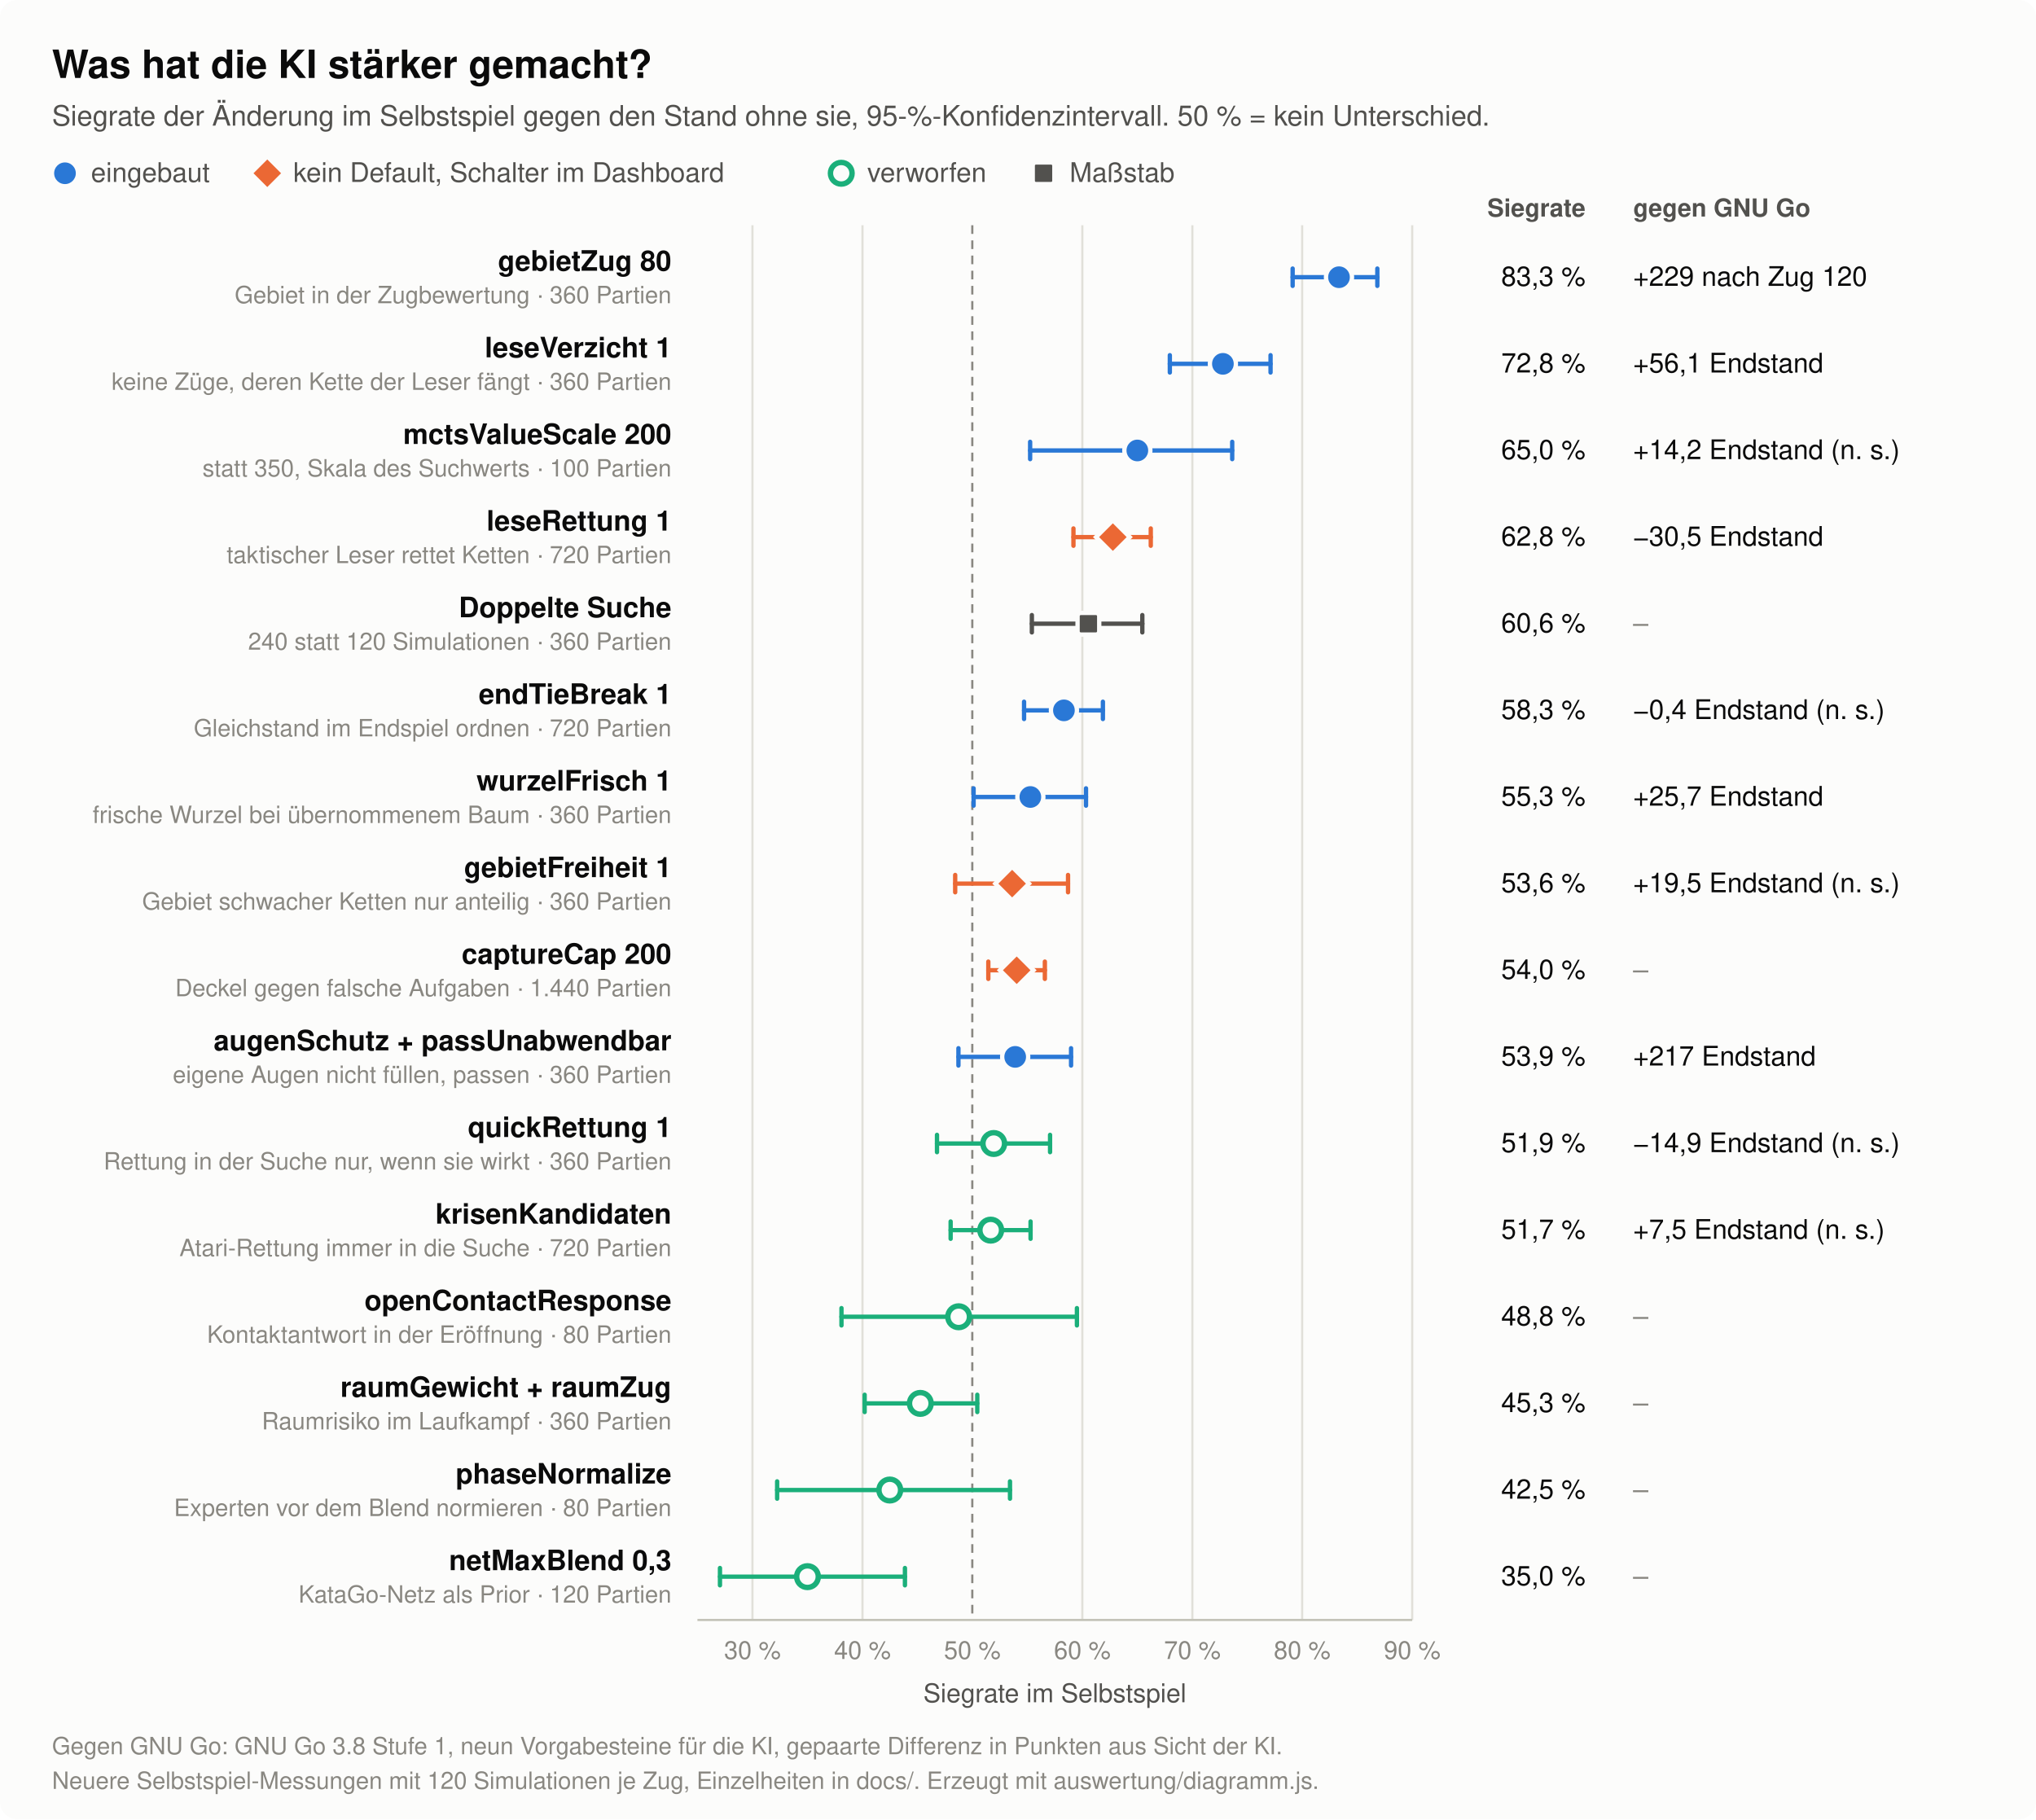
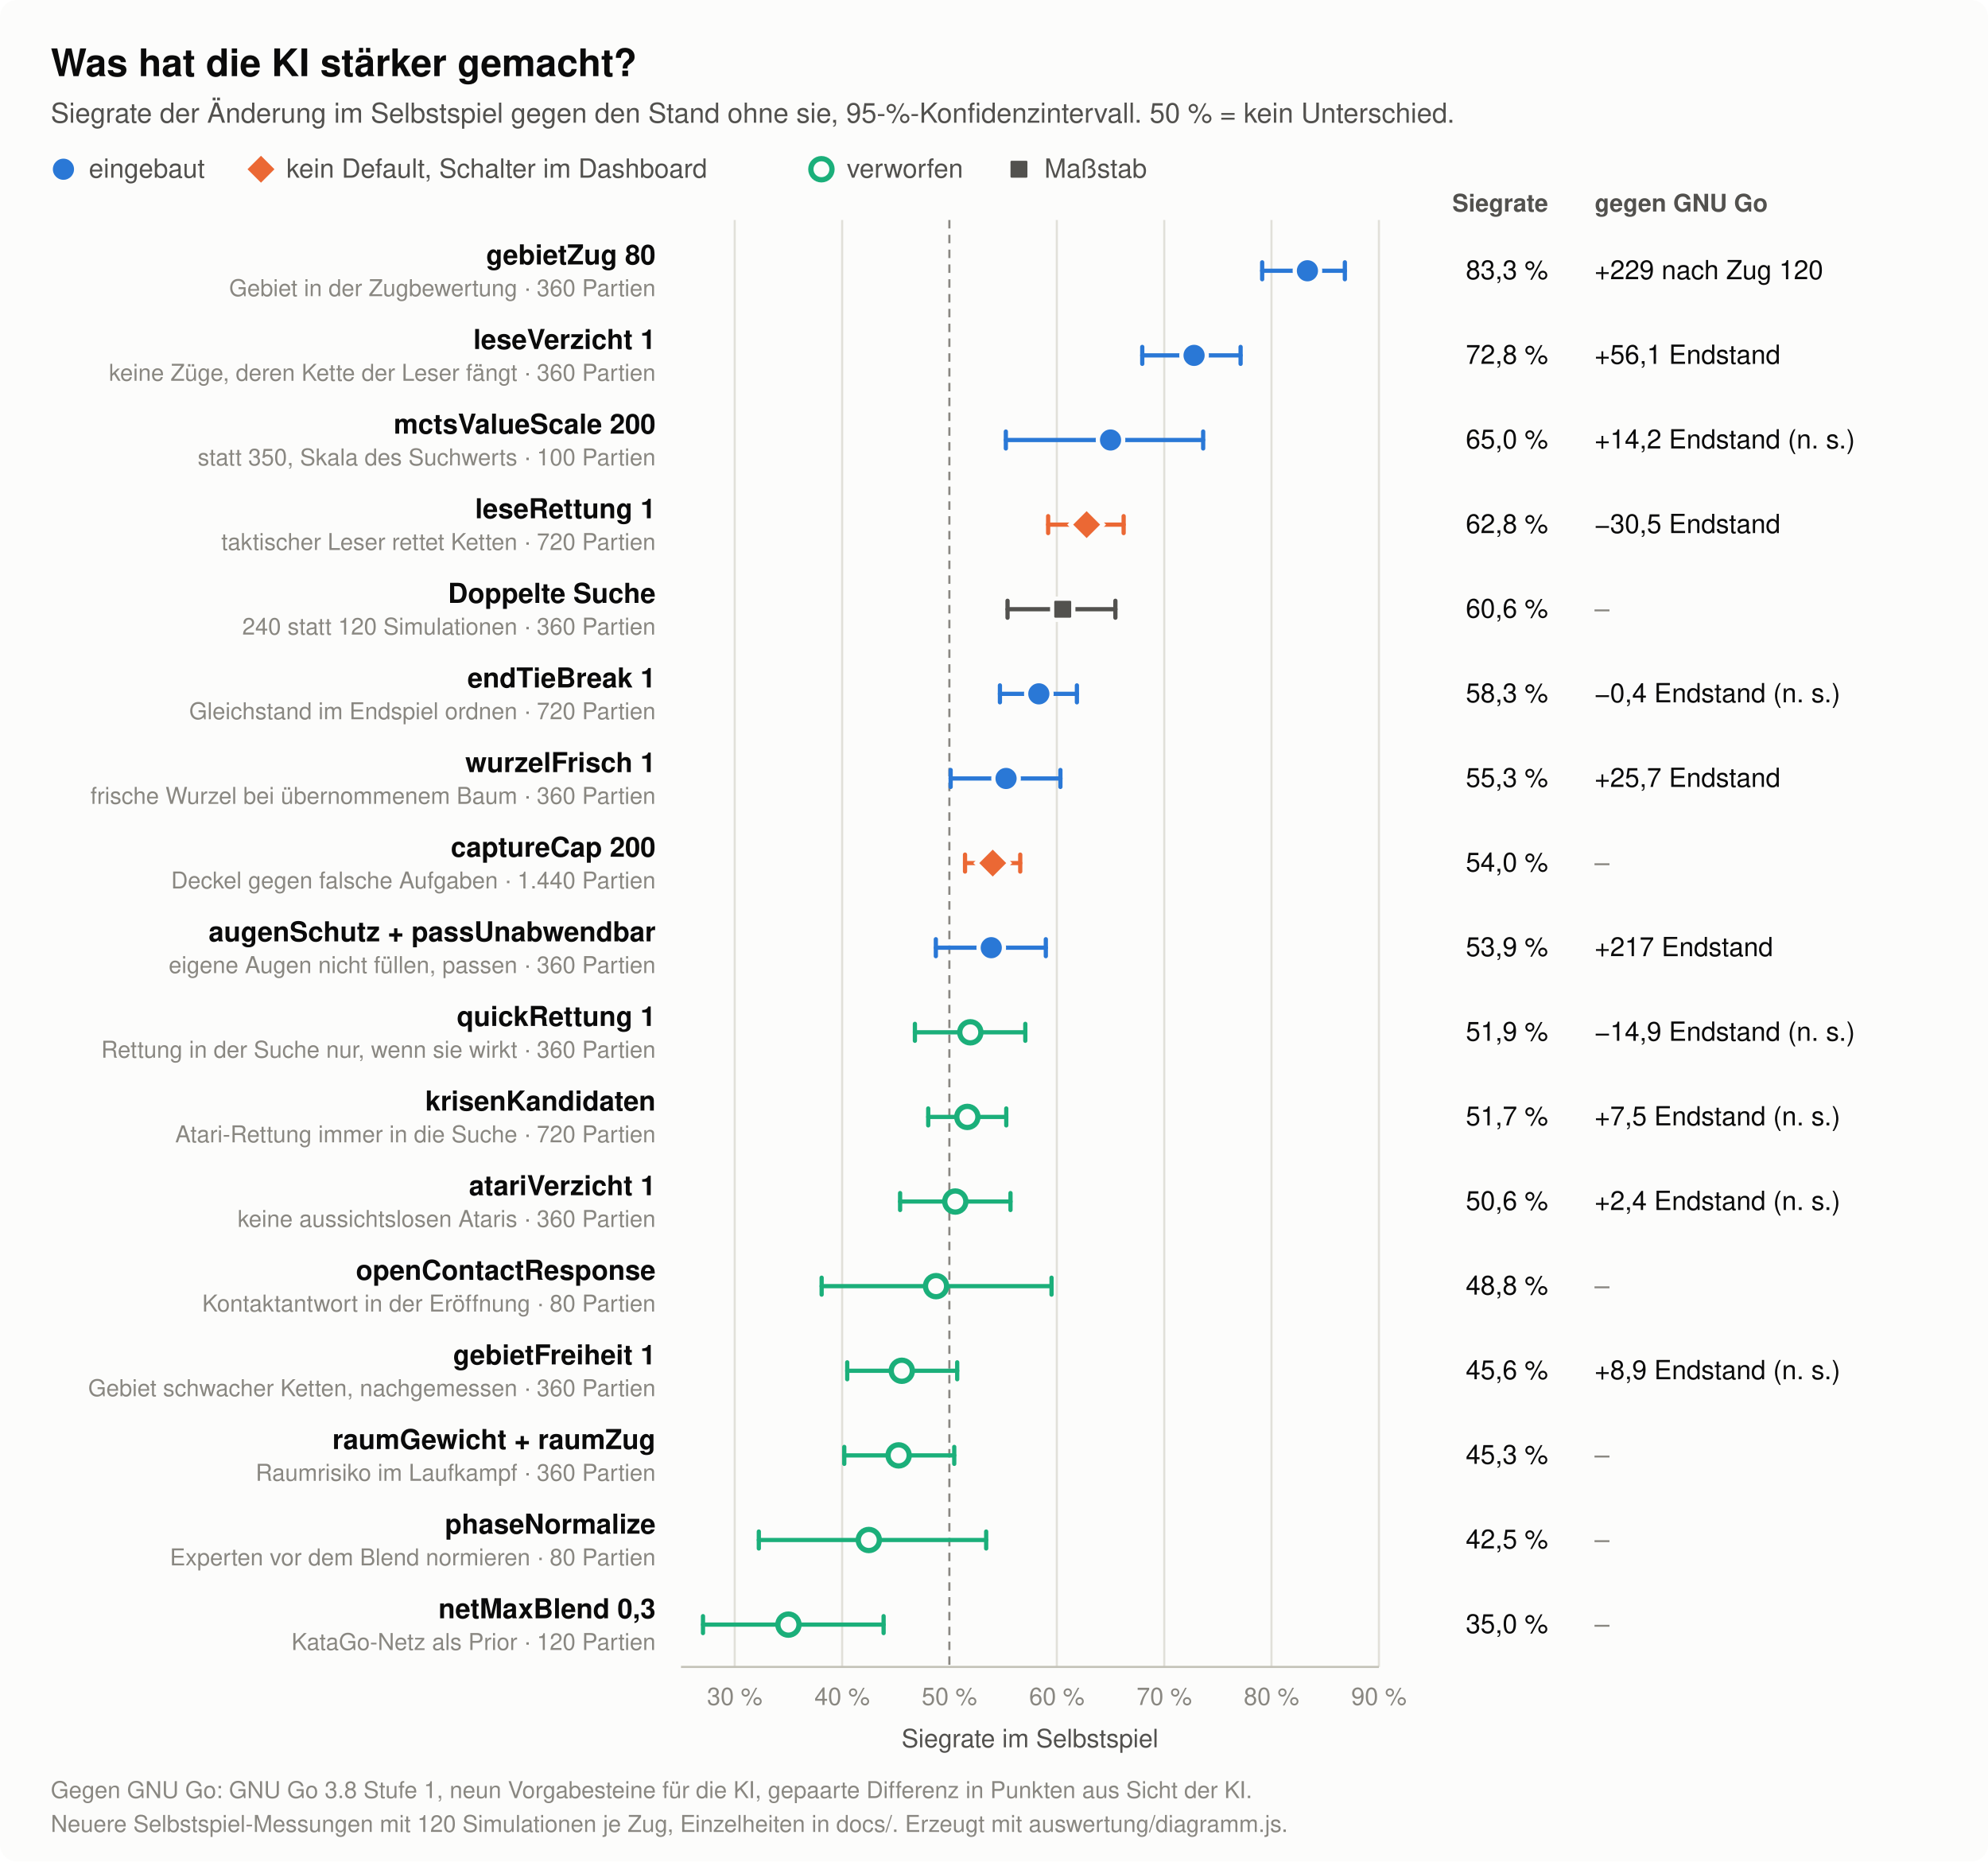
- <svg xmlns="http://www.w3.org/2000/svg" width="940" height="840" viewBox="0 0 940 840" font-family="system-ui, -apple-system, 'Segoe UI', Helvetica, Arial, sans-serif" role="img" aria-labelledby="titel beschr">
-   <rect width="940" height="840" rx="8" fill="#fcfcfb" />
+ <svg xmlns="http://www.w3.org/2000/svg" width="940" height="880" viewBox="0 0 940 880" font-family="system-ui, -apple-system, 'Segoe UI', Helvetica, Arial, sans-serif" role="img" aria-labelledby="titel beschr">
+   <rect width="940" height="880" rx="8" fill="#fcfcfb" />
  <text x="24" y="36" font-size="18" font-weight="600" fill="#0b0b0b">Was hat die KI stärker gemacht?</text>
  <text x="24" y="58" font-size="13" fill="#52514e">Siegrate der Änderung im Selbstspiel gegen den Stand ohne sie, 95-%-Konfidenzintervall. 50 % = kein Unterschied.</text>
  <circle cx="30.0" cy="80" r="6" fill="#2a78d6" stroke="#fcfcfb" stroke-width="2" />
  <text x="42" y="84" font-size="12.5" fill="#52514e">eingebaut</text>
  <rect x="117.9" y="74.5" width="11" height="11" fill="#eb6834" stroke="#fcfcfb" stroke-width="2" transform="rotate(45 123.4 80)" />
  <text x="135.4" y="84" font-size="12.5" fill="#52514e">kein Default, Schalter im Dashboard</text>
  <circle cx="388.4" cy="80" r="5" fill="#fcfcfb" stroke="#1baf7a" stroke-width="2.5" />
  <text x="400.4" y="84" font-size="12.5" fill="#52514e">verworfen</text>
  <rect x="476.8" y="75" width="10" height="10" rx="1.5" fill="#52514e" stroke="#fcfcfb" stroke-width="2" />
  <text x="493.8" y="84" font-size="12.5" fill="#52514e">Maßstab</text>
-   <line x1="347.4" y1="104" x2="347.4" y2="748" stroke="#e1e0d9" stroke-width="1" />
-   <text x="347.4" y="766" font-size="11.5" fill="#898781" text-anchor="middle">30 %</text>
-   <line x1="398.2" y1="104" x2="398.2" y2="748" stroke="#e1e0d9" stroke-width="1" />
-   <text x="398.2" y="766" font-size="11.5" fill="#898781" text-anchor="middle">40 %</text>
-   <line x1="448.9" y1="104" x2="448.9" y2="748" stroke="#898781" stroke-width="1" stroke-dasharray="4 3" />
-   <text x="448.9" y="766" font-size="11.5" fill="#898781" text-anchor="middle">50 %</text>
-   <line x1="499.7" y1="104" x2="499.7" y2="748" stroke="#e1e0d9" stroke-width="1" />
-   <text x="499.7" y="766" font-size="11.5" fill="#898781" text-anchor="middle">60 %</text>
-   <line x1="550.5" y1="104" x2="550.5" y2="748" stroke="#e1e0d9" stroke-width="1" />
-   <text x="550.5" y="766" font-size="11.5" fill="#898781" text-anchor="middle">70 %</text>
-   <line x1="601.2" y1="104" x2="601.2" y2="748" stroke="#e1e0d9" stroke-width="1" />
-   <text x="601.2" y="766" font-size="11.5" fill="#898781" text-anchor="middle">80 %</text>
-   <line x1="652.0" y1="104" x2="652.0" y2="748" stroke="#e1e0d9" stroke-width="1" />
-   <text x="652.0" y="766" font-size="11.5" fill="#898781" text-anchor="middle">90 %</text>
-   <line x1="322" y1="748" x2="652" y2="748" stroke="#c3c2b7" stroke-width="1" />
-   <text x="487" y="786" font-size="12" fill="#52514e" text-anchor="middle">Siegrate im Selbstspiel</text>
+   <line x1="347.4" y1="104" x2="347.4" y2="788" stroke="#e1e0d9" stroke-width="1" />
+   <text x="347.4" y="806" font-size="11.5" fill="#898781" text-anchor="middle">30 %</text>
+   <line x1="398.2" y1="104" x2="398.2" y2="788" stroke="#e1e0d9" stroke-width="1" />
+   <text x="398.2" y="806" font-size="11.5" fill="#898781" text-anchor="middle">40 %</text>
+   <line x1="448.9" y1="104" x2="448.9" y2="788" stroke="#898781" stroke-width="1" stroke-dasharray="4 3" />
+   <text x="448.9" y="806" font-size="11.5" fill="#898781" text-anchor="middle">50 %</text>
+   <line x1="499.7" y1="104" x2="499.7" y2="788" stroke="#e1e0d9" stroke-width="1" />
+   <text x="499.7" y="806" font-size="11.5" fill="#898781" text-anchor="middle">60 %</text>
+   <line x1="550.5" y1="104" x2="550.5" y2="788" stroke="#e1e0d9" stroke-width="1" />
+   <text x="550.5" y="806" font-size="11.5" fill="#898781" text-anchor="middle">70 %</text>
+   <line x1="601.2" y1="104" x2="601.2" y2="788" stroke="#e1e0d9" stroke-width="1" />
+   <text x="601.2" y="806" font-size="11.5" fill="#898781" text-anchor="middle">80 %</text>
+   <line x1="652.0" y1="104" x2="652.0" y2="788" stroke="#e1e0d9" stroke-width="1" />
+   <text x="652.0" y="806" font-size="11.5" fill="#898781" text-anchor="middle">90 %</text>
+   <line x1="322" y1="788" x2="652" y2="788" stroke="#c3c2b7" stroke-width="1" />
+   <text x="487" y="826" font-size="12" fill="#52514e" text-anchor="middle">Siegrate im Selbstspiel</text>
  <text x="732" y="100" font-size="11.5" font-weight="600" fill="#52514e" text-anchor="end">Siegrate</text>
  <text x="754" y="100" font-size="11.5" font-weight="600" fill="#52514e">gegen GNU Go</text>
  <text x="310" y="125" font-size="13" font-weight="600" fill="#0b0b0b" text-anchor="end">gebietZug 80</text>
  <text x="310" y="140" font-size="11" fill="#898781" text-anchor="end">Gebiet in der Zugbewertung · 360 Partien</text>
  <line x1="596.8" y1="128" x2="635.9" y2="128" stroke="#2a78d6" stroke-width="2" stroke-linecap="round" />
  <line x1="596.8" y1="124" x2="596.8" y2="132" stroke="#2a78d6" stroke-width="2" stroke-linecap="round" />
  <line x1="635.9" y1="124" x2="635.9" y2="132" stroke="#2a78d6" stroke-width="2" stroke-linecap="round" />
  <circle cx="618.2" cy="128" r="6" fill="#2a78d6" stroke="#fcfcfb" stroke-width="2" />
  <text x="732" y="132" font-size="12.5" fill="#0b0b0b" text-anchor="end" style="font-variant-numeric: tabular-nums">83,3 %</text>
  <text x="754" y="132" font-size="12.5" fill="#0b0b0b">+229 nach Zug 120</text>
  <text x="310" y="165" font-size="13" font-weight="600" fill="#0b0b0b" text-anchor="end">leseVerzicht 1</text>
  <text x="310" y="180" font-size="11" fill="#898781" text-anchor="end">keine Züge, deren Kette der Leser fängt · 360 Partien</text>
  <line x1="540.1" y1="168" x2="586.6" y2="168" stroke="#2a78d6" stroke-width="2" stroke-linecap="round" />
  <line x1="540.1" y1="164" x2="540.1" y2="172" stroke="#2a78d6" stroke-width="2" stroke-linecap="round" />
  <line x1="586.6" y1="164" x2="586.6" y2="172" stroke="#2a78d6" stroke-width="2" stroke-linecap="round" />
  <circle cx="564.6" cy="168" r="6" fill="#2a78d6" stroke="#fcfcfb" stroke-width="2" />
  <text x="732" y="172" font-size="12.5" fill="#0b0b0b" text-anchor="end" style="font-variant-numeric: tabular-nums">72,8 %</text>
  <text x="754" y="172" font-size="12.5" fill="#0b0b0b">+56,1 Endstand</text>
  <text x="310" y="205" font-size="13" font-weight="600" fill="#0b0b0b" text-anchor="end">mctsValueScale 200</text>
  <text x="310" y="220" font-size="11" fill="#898781" text-anchor="end">statt 350, Skala des Suchwerts · 100 Partien</text>
  <line x1="475.6" y1="208" x2="568.9" y2="208" stroke="#2a78d6" stroke-width="2" stroke-linecap="round" />
  <line x1="475.6" y1="204" x2="475.6" y2="212" stroke="#2a78d6" stroke-width="2" stroke-linecap="round" />
  <line x1="568.9" y1="204" x2="568.9" y2="212" stroke="#2a78d6" stroke-width="2" stroke-linecap="round" />
  <circle cx="525.1" cy="208" r="6" fill="#2a78d6" stroke="#fcfcfb" stroke-width="2" />
  <text x="732" y="212" font-size="12.5" fill="#0b0b0b" text-anchor="end" style="font-variant-numeric: tabular-nums">65,0 %</text>
  <text x="754" y="212" font-size="12.5" fill="#0b0b0b">+14,2 Endstand (n. s.)</text>
  <text x="310" y="245" font-size="13" font-weight="600" fill="#0b0b0b" text-anchor="end">leseRettung 1</text>
  <text x="310" y="260" font-size="11" fill="#898781" text-anchor="end">taktischer Leser rettet Ketten · 720 Partien</text>
  <line x1="495.6" y1="248" x2="531.3" y2="248" stroke="#eb6834" stroke-width="2" stroke-linecap="round" />
  <line x1="495.6" y1="244" x2="495.6" y2="252" stroke="#eb6834" stroke-width="2" stroke-linecap="round" />
  <line x1="531.3" y1="244" x2="531.3" y2="252" stroke="#eb6834" stroke-width="2" stroke-linecap="round" />
  <rect x="508.3" y="242.5" width="11" height="11" fill="#eb6834" stroke="#fcfcfb" stroke-width="2" transform="rotate(45 513.8 248)" />
  <text x="732" y="252" font-size="12.5" fill="#0b0b0b" text-anchor="end" style="font-variant-numeric: tabular-nums">62,8 %</text>
  <text x="754" y="252" font-size="12.5" fill="#0b0b0b">−30,5 Endstand</text>
  <text x="310" y="285" font-size="13" font-weight="600" fill="#0b0b0b" text-anchor="end">Doppelte Suche</text>
  <text x="310" y="300" font-size="11" fill="#898781" text-anchor="end">240 statt 120 Simulationen · 360 Partien</text>
  <line x1="476.4" y1="288" x2="527.4" y2="288" stroke="#52514e" stroke-width="2" stroke-linecap="round" />
  <line x1="476.4" y1="284" x2="476.4" y2="292" stroke="#52514e" stroke-width="2" stroke-linecap="round" />
  <line x1="527.4" y1="284" x2="527.4" y2="292" stroke="#52514e" stroke-width="2" stroke-linecap="round" />
  <rect x="497.5" y="283" width="10" height="10" rx="1.5" fill="#52514e" stroke="#fcfcfb" stroke-width="2" />
  <text x="732" y="292" font-size="12.5" fill="#0b0b0b" text-anchor="end" style="font-variant-numeric: tabular-nums">60,6 %</text>
  <text x="754" y="292" font-size="12.5" fill="#898781">–</text>
  <text x="310" y="325" font-size="13" font-weight="600" fill="#0b0b0b" text-anchor="end">endTieBreak 1</text>
  <text x="310" y="340" font-size="11" fill="#898781" text-anchor="end">Gleichstand im Endspiel ordnen · 720 Partien</text>
  <line x1="472.8" y1="328" x2="509.2" y2="328" stroke="#2a78d6" stroke-width="2" stroke-linecap="round" />
  <line x1="472.8" y1="324" x2="472.8" y2="332" stroke="#2a78d6" stroke-width="2" stroke-linecap="round" />
  <line x1="509.2" y1="324" x2="509.2" y2="332" stroke="#2a78d6" stroke-width="2" stroke-linecap="round" />
  <circle cx="491.2" cy="328" r="6" fill="#2a78d6" stroke="#fcfcfb" stroke-width="2" />
  <text x="732" y="332" font-size="12.5" fill="#0b0b0b" text-anchor="end" style="font-variant-numeric: tabular-nums">58,3 %</text>
  <text x="754" y="332" font-size="12.5" fill="#0b0b0b">−0,4 Endstand (n. s.)</text>
  <text x="310" y="365" font-size="13" font-weight="600" fill="#0b0b0b" text-anchor="end">wurzelFrisch 1</text>
  <text x="310" y="380" font-size="11" fill="#898781" text-anchor="end">frische Wurzel bei übernommenem Baum · 360 Partien</text>
  <line x1="449.5" y1="368" x2="501.4" y2="368" stroke="#2a78d6" stroke-width="2" stroke-linecap="round" />
  <line x1="449.5" y1="364" x2="449.5" y2="372" stroke="#2a78d6" stroke-width="2" stroke-linecap="round" />
  <line x1="501.4" y1="364" x2="501.4" y2="372" stroke="#2a78d6" stroke-width="2" stroke-linecap="round" />
  <circle cx="475.7" cy="368" r="6" fill="#2a78d6" stroke="#fcfcfb" stroke-width="2" />
  <text x="732" y="372" font-size="12.5" fill="#0b0b0b" text-anchor="end" style="font-variant-numeric: tabular-nums">55,3 %</text>
  <text x="754" y="372" font-size="12.5" fill="#0b0b0b">+25,7 Endstand</text>
-   <text x="310" y="405" font-size="13" font-weight="600" fill="#0b0b0b" text-anchor="end">gebietFreiheit 1</text>
-   <text x="310" y="420" font-size="11" fill="#898781" text-anchor="end">Gebiet schwacher Ketten nur anteilig · 360 Partien</text>
-   <line x1="441.0" y1="408" x2="493.1" y2="408" stroke="#eb6834" stroke-width="2" stroke-linecap="round" />
-   <line x1="441.0" y1="404" x2="441.0" y2="412" stroke="#eb6834" stroke-width="2" stroke-linecap="round" />
-   <line x1="493.1" y1="404" x2="493.1" y2="412" stroke="#eb6834" stroke-width="2" stroke-linecap="round" />
-   <rect x="461.8" y="402.5" width="11" height="11" fill="#eb6834" stroke="#fcfcfb" stroke-width="2" transform="rotate(45 467.3 408)" />
-   <text x="732" y="412" font-size="12.5" fill="#0b0b0b" text-anchor="end" style="font-variant-numeric: tabular-nums">53,6 %</text>
-   <text x="754" y="412" font-size="12.5" fill="#0b0b0b">+19,5 Endstand (n. s.)</text>
-   <text x="310" y="445" font-size="13" font-weight="600" fill="#0b0b0b" text-anchor="end">captureCap 200</text>
-   <text x="310" y="460" font-size="11" fill="#898781" text-anchor="end">Deckel gegen falsche Aufgaben · 1.440 Partien</text>
-   <line x1="456.3" y1="448" x2="482.4" y2="448" stroke="#eb6834" stroke-width="2" stroke-linecap="round" />
-   <line x1="456.3" y1="444" x2="456.3" y2="452" stroke="#eb6834" stroke-width="2" stroke-linecap="round" />
-   <line x1="482.4" y1="444" x2="482.4" y2="452" stroke="#eb6834" stroke-width="2" stroke-linecap="round" />
-   <rect x="463.9" y="442.5" width="11" height="11" fill="#eb6834" stroke="#fcfcfb" stroke-width="2" transform="rotate(45 469.4 448)" />
-   <text x="732" y="452" font-size="12.5" fill="#0b0b0b" text-anchor="end" style="font-variant-numeric: tabular-nums">54,0 %</text>
-   <text x="754" y="452" font-size="12.5" fill="#898781">–</text>
-   <text x="310" y="485" font-size="13" font-weight="600" fill="#0b0b0b" text-anchor="end">augenSchutz + passUnabwendbar</text>
-   <text x="310" y="500" font-size="11" fill="#898781" text-anchor="end">eigene Augen nicht füllen, passen · 360 Partien</text>
-   <line x1="442.5" y1="488" x2="494.5" y2="488" stroke="#2a78d6" stroke-width="2" stroke-linecap="round" />
-   <line x1="442.5" y1="484" x2="442.5" y2="492" stroke="#2a78d6" stroke-width="2" stroke-linecap="round" />
-   <line x1="494.5" y1="484" x2="494.5" y2="492" stroke="#2a78d6" stroke-width="2" stroke-linecap="round" />
-   <circle cx="468.7" cy="488" r="6" fill="#2a78d6" stroke="#fcfcfb" stroke-width="2" />
-   <text x="732" y="492" font-size="12.5" fill="#0b0b0b" text-anchor="end" style="font-variant-numeric: tabular-nums">53,9 %</text>
-   <text x="754" y="492" font-size="12.5" fill="#0b0b0b">+217 Endstand</text>
-   <text x="310" y="525" font-size="13" font-weight="600" fill="#0b0b0b" text-anchor="end">quickRettung 1</text>
-   <text x="310" y="540" font-size="11" fill="#898781" text-anchor="end">Rettung in der Suche nur, wenn sie wirkt · 360 Partien</text>
-   <line x1="432.6" y1="528" x2="484.8" y2="528" stroke="#1baf7a" stroke-width="2" stroke-linecap="round" />
-   <line x1="432.6" y1="524" x2="432.6" y2="532" stroke="#1baf7a" stroke-width="2" stroke-linecap="round" />
-   <line x1="484.8" y1="524" x2="484.8" y2="532" stroke="#1baf7a" stroke-width="2" stroke-linecap="round" />
-   <circle cx="458.8" cy="528" r="5" fill="#fcfcfb" stroke="#1baf7a" stroke-width="2.5" />
-   <text x="732" y="532" font-size="12.5" fill="#0b0b0b" text-anchor="end" style="font-variant-numeric: tabular-nums">51,9 %</text>
-   <text x="754" y="532" font-size="12.5" fill="#0b0b0b">−14,9 Endstand (n. s.)</text>
-   <text x="310" y="565" font-size="13" font-weight="600" fill="#0b0b0b" text-anchor="end">krisenKandidaten</text>
-   <text x="310" y="580" font-size="11" fill="#898781" text-anchor="end">Atari-Rettung immer in die Suche · 720 Partien</text>
-   <line x1="438.9" y1="568" x2="475.8" y2="568" stroke="#1baf7a" stroke-width="2" stroke-linecap="round" />
-   <line x1="438.9" y1="564" x2="438.9" y2="572" stroke="#1baf7a" stroke-width="2" stroke-linecap="round" />
-   <line x1="475.8" y1="564" x2="475.8" y2="572" stroke="#1baf7a" stroke-width="2" stroke-linecap="round" />
-   <circle cx="457.4" cy="568" r="5" fill="#fcfcfb" stroke="#1baf7a" stroke-width="2.5" />
-   <text x="732" y="572" font-size="12.5" fill="#0b0b0b" text-anchor="end" style="font-variant-numeric: tabular-nums">51,7 %</text>
-   <text x="754" y="572" font-size="12.5" fill="#0b0b0b">+7,5 Endstand (n. s.)</text>
+   <text x="310" y="405" font-size="13" font-weight="600" fill="#0b0b0b" text-anchor="end">captureCap 200</text>
+   <text x="310" y="420" font-size="11" fill="#898781" text-anchor="end">Deckel gegen falsche Aufgaben · 1.440 Partien</text>
+   <line x1="456.3" y1="408" x2="482.4" y2="408" stroke="#eb6834" stroke-width="2" stroke-linecap="round" />
+   <line x1="456.3" y1="404" x2="456.3" y2="412" stroke="#eb6834" stroke-width="2" stroke-linecap="round" />
+   <line x1="482.4" y1="404" x2="482.4" y2="412" stroke="#eb6834" stroke-width="2" stroke-linecap="round" />
+   <rect x="463.9" y="402.5" width="11" height="11" fill="#eb6834" stroke="#fcfcfb" stroke-width="2" transform="rotate(45 469.4 408)" />
+   <text x="732" y="412" font-size="12.5" fill="#0b0b0b" text-anchor="end" style="font-variant-numeric: tabular-nums">54,0 %</text>
+   <text x="754" y="412" font-size="12.5" fill="#898781">–</text>
+   <text x="310" y="445" font-size="13" font-weight="600" fill="#0b0b0b" text-anchor="end">augenSchutz + passUnabwendbar</text>
+   <text x="310" y="460" font-size="11" fill="#898781" text-anchor="end">eigene Augen nicht füllen, passen · 360 Partien</text>
+   <line x1="442.5" y1="448" x2="494.5" y2="448" stroke="#2a78d6" stroke-width="2" stroke-linecap="round" />
+   <line x1="442.5" y1="444" x2="442.5" y2="452" stroke="#2a78d6" stroke-width="2" stroke-linecap="round" />
+   <line x1="494.5" y1="444" x2="494.5" y2="452" stroke="#2a78d6" stroke-width="2" stroke-linecap="round" />
+   <circle cx="468.7" cy="448" r="6" fill="#2a78d6" stroke="#fcfcfb" stroke-width="2" />
+   <text x="732" y="452" font-size="12.5" fill="#0b0b0b" text-anchor="end" style="font-variant-numeric: tabular-nums">53,9 %</text>
+   <text x="754" y="452" font-size="12.5" fill="#0b0b0b">+217 Endstand</text>
+   <text x="310" y="485" font-size="13" font-weight="600" fill="#0b0b0b" text-anchor="end">quickRettung 1</text>
+   <text x="310" y="500" font-size="11" fill="#898781" text-anchor="end">Rettung in der Suche nur, wenn sie wirkt · 360 Partien</text>
+   <line x1="432.6" y1="488" x2="484.8" y2="488" stroke="#1baf7a" stroke-width="2" stroke-linecap="round" />
+   <line x1="432.6" y1="484" x2="432.6" y2="492" stroke="#1baf7a" stroke-width="2" stroke-linecap="round" />
+   <line x1="484.8" y1="484" x2="484.8" y2="492" stroke="#1baf7a" stroke-width="2" stroke-linecap="round" />
+   <circle cx="458.8" cy="488" r="5" fill="#fcfcfb" stroke="#1baf7a" stroke-width="2.5" />
+   <text x="732" y="492" font-size="12.5" fill="#0b0b0b" text-anchor="end" style="font-variant-numeric: tabular-nums">51,9 %</text>
+   <text x="754" y="492" font-size="12.5" fill="#0b0b0b">−14,9 Endstand (n. s.)</text>
+   <text x="310" y="525" font-size="13" font-weight="600" fill="#0b0b0b" text-anchor="end">krisenKandidaten</text>
+   <text x="310" y="540" font-size="11" fill="#898781" text-anchor="end">Atari-Rettung immer in die Suche · 720 Partien</text>
+   <line x1="438.9" y1="528" x2="475.8" y2="528" stroke="#1baf7a" stroke-width="2" stroke-linecap="round" />
+   <line x1="438.9" y1="524" x2="438.9" y2="532" stroke="#1baf7a" stroke-width="2" stroke-linecap="round" />
+   <line x1="475.8" y1="524" x2="475.8" y2="532" stroke="#1baf7a" stroke-width="2" stroke-linecap="round" />
+   <circle cx="457.4" cy="528" r="5" fill="#fcfcfb" stroke="#1baf7a" stroke-width="2.5" />
+   <text x="732" y="532" font-size="12.5" fill="#0b0b0b" text-anchor="end" style="font-variant-numeric: tabular-nums">51,7 %</text>
+   <text x="754" y="532" font-size="12.5" fill="#0b0b0b">+7,5 Endstand (n. s.)</text>
+   <text x="310" y="565" font-size="13" font-weight="600" fill="#0b0b0b" text-anchor="end">atariVerzicht 1</text>
+   <text x="310" y="580" font-size="11" fill="#898781" text-anchor="end">keine aussichtslosen Ataris · 360 Partien</text>
+   <line x1="425.6" y1="568" x2="477.8" y2="568" stroke="#1baf7a" stroke-width="2" stroke-linecap="round" />
+   <line x1="425.6" y1="564" x2="425.6" y2="572" stroke="#1baf7a" stroke-width="2" stroke-linecap="round" />
+   <line x1="477.8" y1="564" x2="477.8" y2="572" stroke="#1baf7a" stroke-width="2" stroke-linecap="round" />
+   <circle cx="451.7" cy="568" r="5" fill="#fcfcfb" stroke="#1baf7a" stroke-width="2.5" />
+   <text x="732" y="572" font-size="12.5" fill="#0b0b0b" text-anchor="end" style="font-variant-numeric: tabular-nums">50,6 %</text>
+   <text x="754" y="572" font-size="12.5" fill="#0b0b0b">+2,4 Endstand (n. s.)</text>
  <text x="310" y="605" font-size="13" font-weight="600" fill="#0b0b0b" text-anchor="end">openContactResponse</text>
  <text x="310" y="620" font-size="11" fill="#898781" text-anchor="end">Kontaktantwort in der Eröffnung · 80 Partien</text>
  <line x1="388.5" y1="608" x2="497.2" y2="608" stroke="#1baf7a" stroke-width="2" stroke-linecap="round" />
  <line x1="388.5" y1="604" x2="388.5" y2="612" stroke="#1baf7a" stroke-width="2" stroke-linecap="round" />
  <line x1="497.2" y1="604" x2="497.2" y2="612" stroke="#1baf7a" stroke-width="2" stroke-linecap="round" />
  <circle cx="442.6" cy="608" r="5" fill="#fcfcfb" stroke="#1baf7a" stroke-width="2.5" />
  <text x="732" y="612" font-size="12.5" fill="#0b0b0b" text-anchor="end" style="font-variant-numeric: tabular-nums">48,8 %</text>
  <text x="754" y="612" font-size="12.5" fill="#898781">–</text>
-   <text x="310" y="645" font-size="13" font-weight="600" fill="#0b0b0b" text-anchor="end">raumGewicht + raumZug</text>
-   <text x="310" y="660" font-size="11" fill="#898781" text-anchor="end">Raumrisiko im Laufkampf · 360 Partien</text>
-   <line x1="399.2" y1="648" x2="451.2" y2="648" stroke="#1baf7a" stroke-width="2" stroke-linecap="round" />
-   <line x1="399.2" y1="644" x2="399.2" y2="652" stroke="#1baf7a" stroke-width="2" stroke-linecap="round" />
-   <line x1="451.2" y1="644" x2="451.2" y2="652" stroke="#1baf7a" stroke-width="2" stroke-linecap="round" />
-   <circle cx="424.9" cy="648" r="5" fill="#fcfcfb" stroke="#1baf7a" stroke-width="2.5" />
-   <text x="732" y="652" font-size="12.5" fill="#0b0b0b" text-anchor="end" style="font-variant-numeric: tabular-nums">45,3 %</text>
-   <text x="754" y="652" font-size="12.5" fill="#898781">–</text>
-   <text x="310" y="685" font-size="13" font-weight="600" fill="#0b0b0b" text-anchor="end">phaseNormalize</text>
-   <text x="310" y="700" font-size="11" fill="#898781" text-anchor="end">Experten vor dem Blend normieren · 80 Partien</text>
-   <line x1="358.8" y1="688" x2="466.3" y2="688" stroke="#1baf7a" stroke-width="2" stroke-linecap="round" />
-   <line x1="358.8" y1="684" x2="358.8" y2="692" stroke="#1baf7a" stroke-width="2" stroke-linecap="round" />
-   <line x1="466.3" y1="684" x2="466.3" y2="692" stroke="#1baf7a" stroke-width="2" stroke-linecap="round" />
-   <circle cx="410.8" cy="688" r="5" fill="#fcfcfb" stroke="#1baf7a" stroke-width="2.5" />
-   <text x="732" y="692" font-size="12.5" fill="#0b0b0b" text-anchor="end" style="font-variant-numeric: tabular-nums">42,5 %</text>
+   <text x="310" y="645" font-size="13" font-weight="600" fill="#0b0b0b" text-anchor="end">gebietFreiheit 1</text>
+   <text x="310" y="660" font-size="11" fill="#898781" text-anchor="end">Gebiet schwacher Ketten, nachgemessen · 360 Partien</text>
+   <line x1="400.6" y1="648" x2="452.6" y2="648" stroke="#1baf7a" stroke-width="2" stroke-linecap="round" />
+   <line x1="400.6" y1="644" x2="400.6" y2="652" stroke="#1baf7a" stroke-width="2" stroke-linecap="round" />
+   <line x1="452.6" y1="644" x2="452.6" y2="652" stroke="#1baf7a" stroke-width="2" stroke-linecap="round" />
+   <circle cx="426.4" cy="648" r="5" fill="#fcfcfb" stroke="#1baf7a" stroke-width="2.5" />
+   <text x="732" y="652" font-size="12.5" fill="#0b0b0b" text-anchor="end" style="font-variant-numeric: tabular-nums">45,6 %</text>
+   <text x="754" y="652" font-size="12.5" fill="#0b0b0b">+8,9 Endstand (n. s.)</text>
+   <text x="310" y="685" font-size="13" font-weight="600" fill="#0b0b0b" text-anchor="end">raumGewicht + raumZug</text>
+   <text x="310" y="700" font-size="11" fill="#898781" text-anchor="end">Raumrisiko im Laufkampf · 360 Partien</text>
+   <line x1="399.2" y1="688" x2="451.2" y2="688" stroke="#1baf7a" stroke-width="2" stroke-linecap="round" />
+   <line x1="399.2" y1="684" x2="399.2" y2="692" stroke="#1baf7a" stroke-width="2" stroke-linecap="round" />
+   <line x1="451.2" y1="684" x2="451.2" y2="692" stroke="#1baf7a" stroke-width="2" stroke-linecap="round" />
+   <circle cx="424.9" cy="688" r="5" fill="#fcfcfb" stroke="#1baf7a" stroke-width="2.5" />
+   <text x="732" y="692" font-size="12.5" fill="#0b0b0b" text-anchor="end" style="font-variant-numeric: tabular-nums">45,3 %</text>
  <text x="754" y="692" font-size="12.5" fill="#898781">–</text>
-   <text x="310" y="725" font-size="13" font-weight="600" fill="#0b0b0b" text-anchor="end">netMaxBlend 0,3</text>
-   <text x="310" y="740" font-size="11" fill="#898781" text-anchor="end">KataGo-Netz als Prior · 120 Partien</text>
-   <line x1="332.4" y1="728" x2="417.8" y2="728" stroke="#1baf7a" stroke-width="2" stroke-linecap="round" />
-   <line x1="332.4" y1="724" x2="332.4" y2="732" stroke="#1baf7a" stroke-width="2" stroke-linecap="round" />
-   <line x1="417.8" y1="724" x2="417.8" y2="732" stroke="#1baf7a" stroke-width="2" stroke-linecap="round" />
-   <circle cx="372.8" cy="728" r="5" fill="#fcfcfb" stroke="#1baf7a" stroke-width="2.5" />
-   <text x="732" y="732" font-size="12.5" fill="#0b0b0b" text-anchor="end" style="font-variant-numeric: tabular-nums">35,0 %</text>
+   <text x="310" y="725" font-size="13" font-weight="600" fill="#0b0b0b" text-anchor="end">phaseNormalize</text>
+   <text x="310" y="740" font-size="11" fill="#898781" text-anchor="end">Experten vor dem Blend normieren · 80 Partien</text>
+   <line x1="358.8" y1="728" x2="466.3" y2="728" stroke="#1baf7a" stroke-width="2" stroke-linecap="round" />
+   <line x1="358.8" y1="724" x2="358.8" y2="732" stroke="#1baf7a" stroke-width="2" stroke-linecap="round" />
+   <line x1="466.3" y1="724" x2="466.3" y2="732" stroke="#1baf7a" stroke-width="2" stroke-linecap="round" />
+   <circle cx="410.8" cy="728" r="5" fill="#fcfcfb" stroke="#1baf7a" stroke-width="2.5" />
+   <text x="732" y="732" font-size="12.5" fill="#0b0b0b" text-anchor="end" style="font-variant-numeric: tabular-nums">42,5 %</text>
  <text x="754" y="732" font-size="12.5" fill="#898781">–</text>
-   <text x="24" y="810" font-size="11" fill="#898781">Gegen GNU Go: GNU Go 3.8 Stufe 1, neun Vorgabesteine für die KI, gepaarte Differenz in Punkten aus Sicht der KI.</text>
-   <text x="24" y="826" font-size="11" fill="#898781">Neuere Selbstspiel-Messungen mit 120 Simulationen je Zug, Einzelheiten in docs/. Erzeugt mit auswertung/diagramm.js.</text>
+   <text x="310" y="765" font-size="13" font-weight="600" fill="#0b0b0b" text-anchor="end">netMaxBlend 0,3</text>
+   <text x="310" y="780" font-size="11" fill="#898781" text-anchor="end">KataGo-Netz als Prior · 120 Partien</text>
+   <line x1="332.4" y1="768" x2="417.8" y2="768" stroke="#1baf7a" stroke-width="2" stroke-linecap="round" />
+   <line x1="332.4" y1="764" x2="332.4" y2="772" stroke="#1baf7a" stroke-width="2" stroke-linecap="round" />
+   <line x1="417.8" y1="764" x2="417.8" y2="772" stroke="#1baf7a" stroke-width="2" stroke-linecap="round" />
+   <circle cx="372.8" cy="768" r="5" fill="#fcfcfb" stroke="#1baf7a" stroke-width="2.5" />
+   <text x="732" y="772" font-size="12.5" fill="#0b0b0b" text-anchor="end" style="font-variant-numeric: tabular-nums">35,0 %</text>
+   <text x="754" y="772" font-size="12.5" fill="#898781">–</text>
+   <text x="24" y="850" font-size="11" fill="#898781">Gegen GNU Go: GNU Go 3.8 Stufe 1, neun Vorgabesteine für die KI, gepaarte Differenz in Punkten aus Sicht der KI.</text>
+   <text x="24" y="866" font-size="11" fill="#898781">Neuere Selbstspiel-Messungen mit 120 Simulationen je Zug, Einzelheiten in docs/. Erzeugt mit auswertung/diagramm.js.</text>
</svg>
